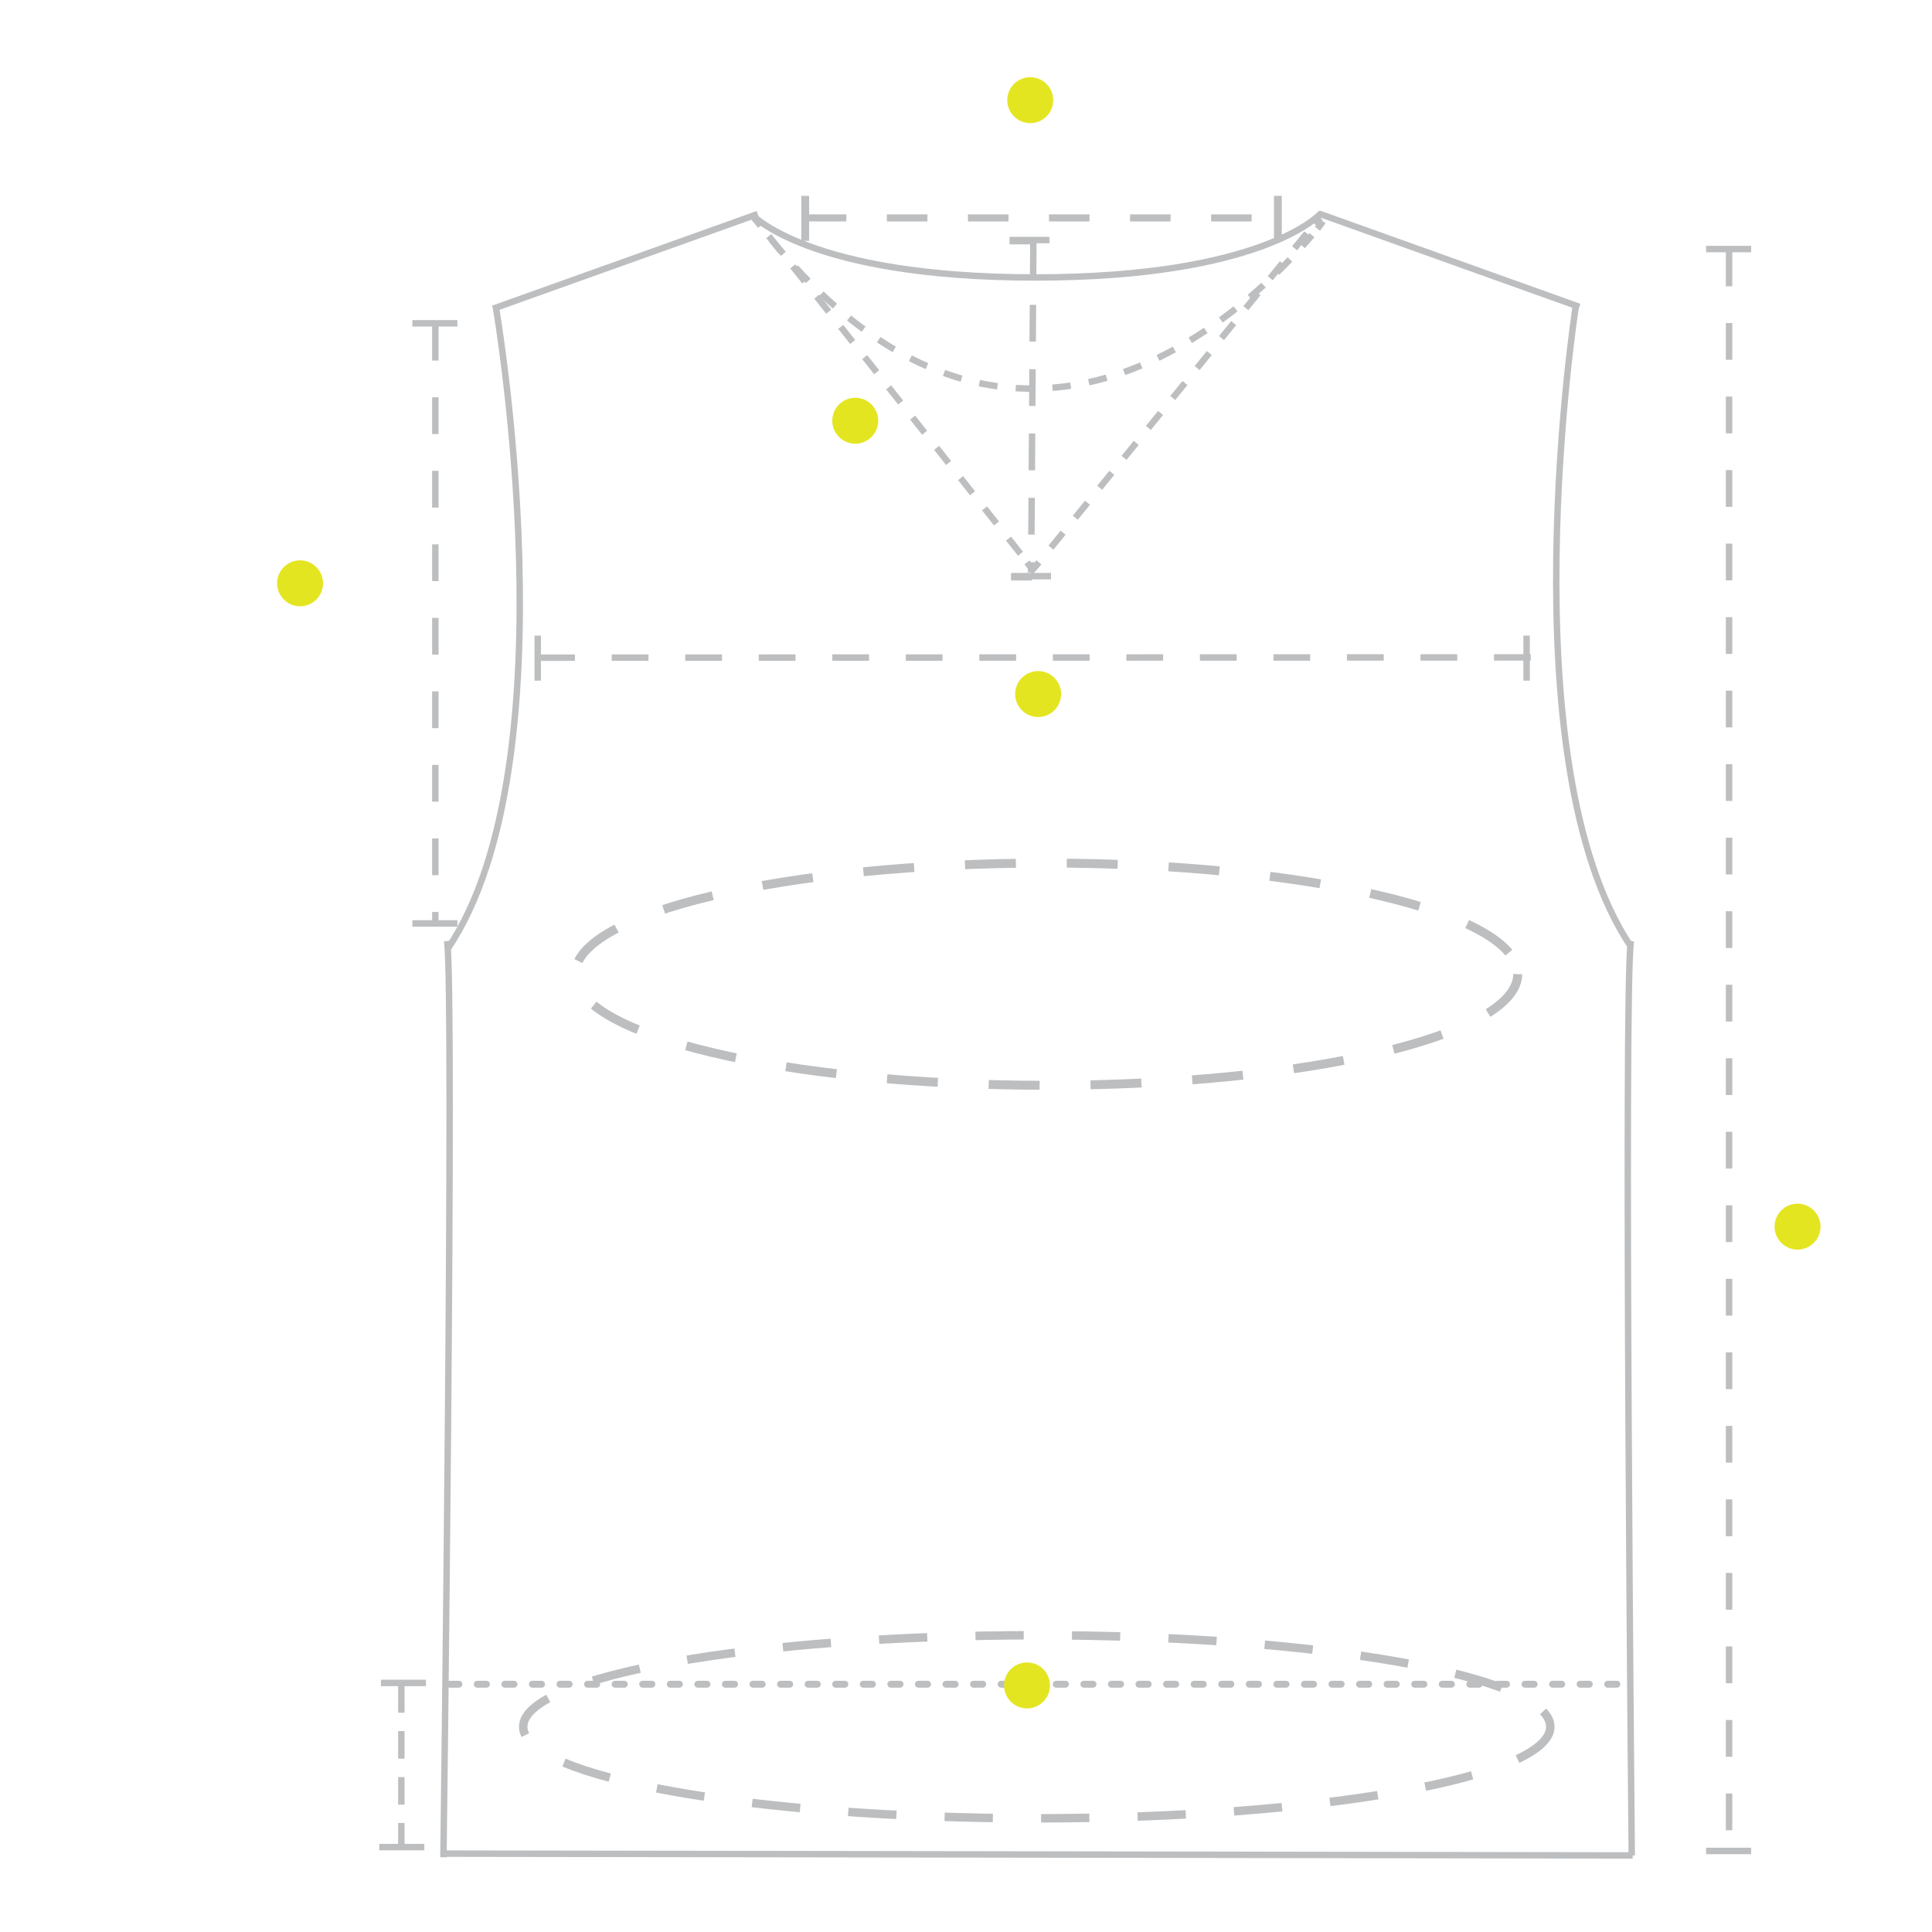
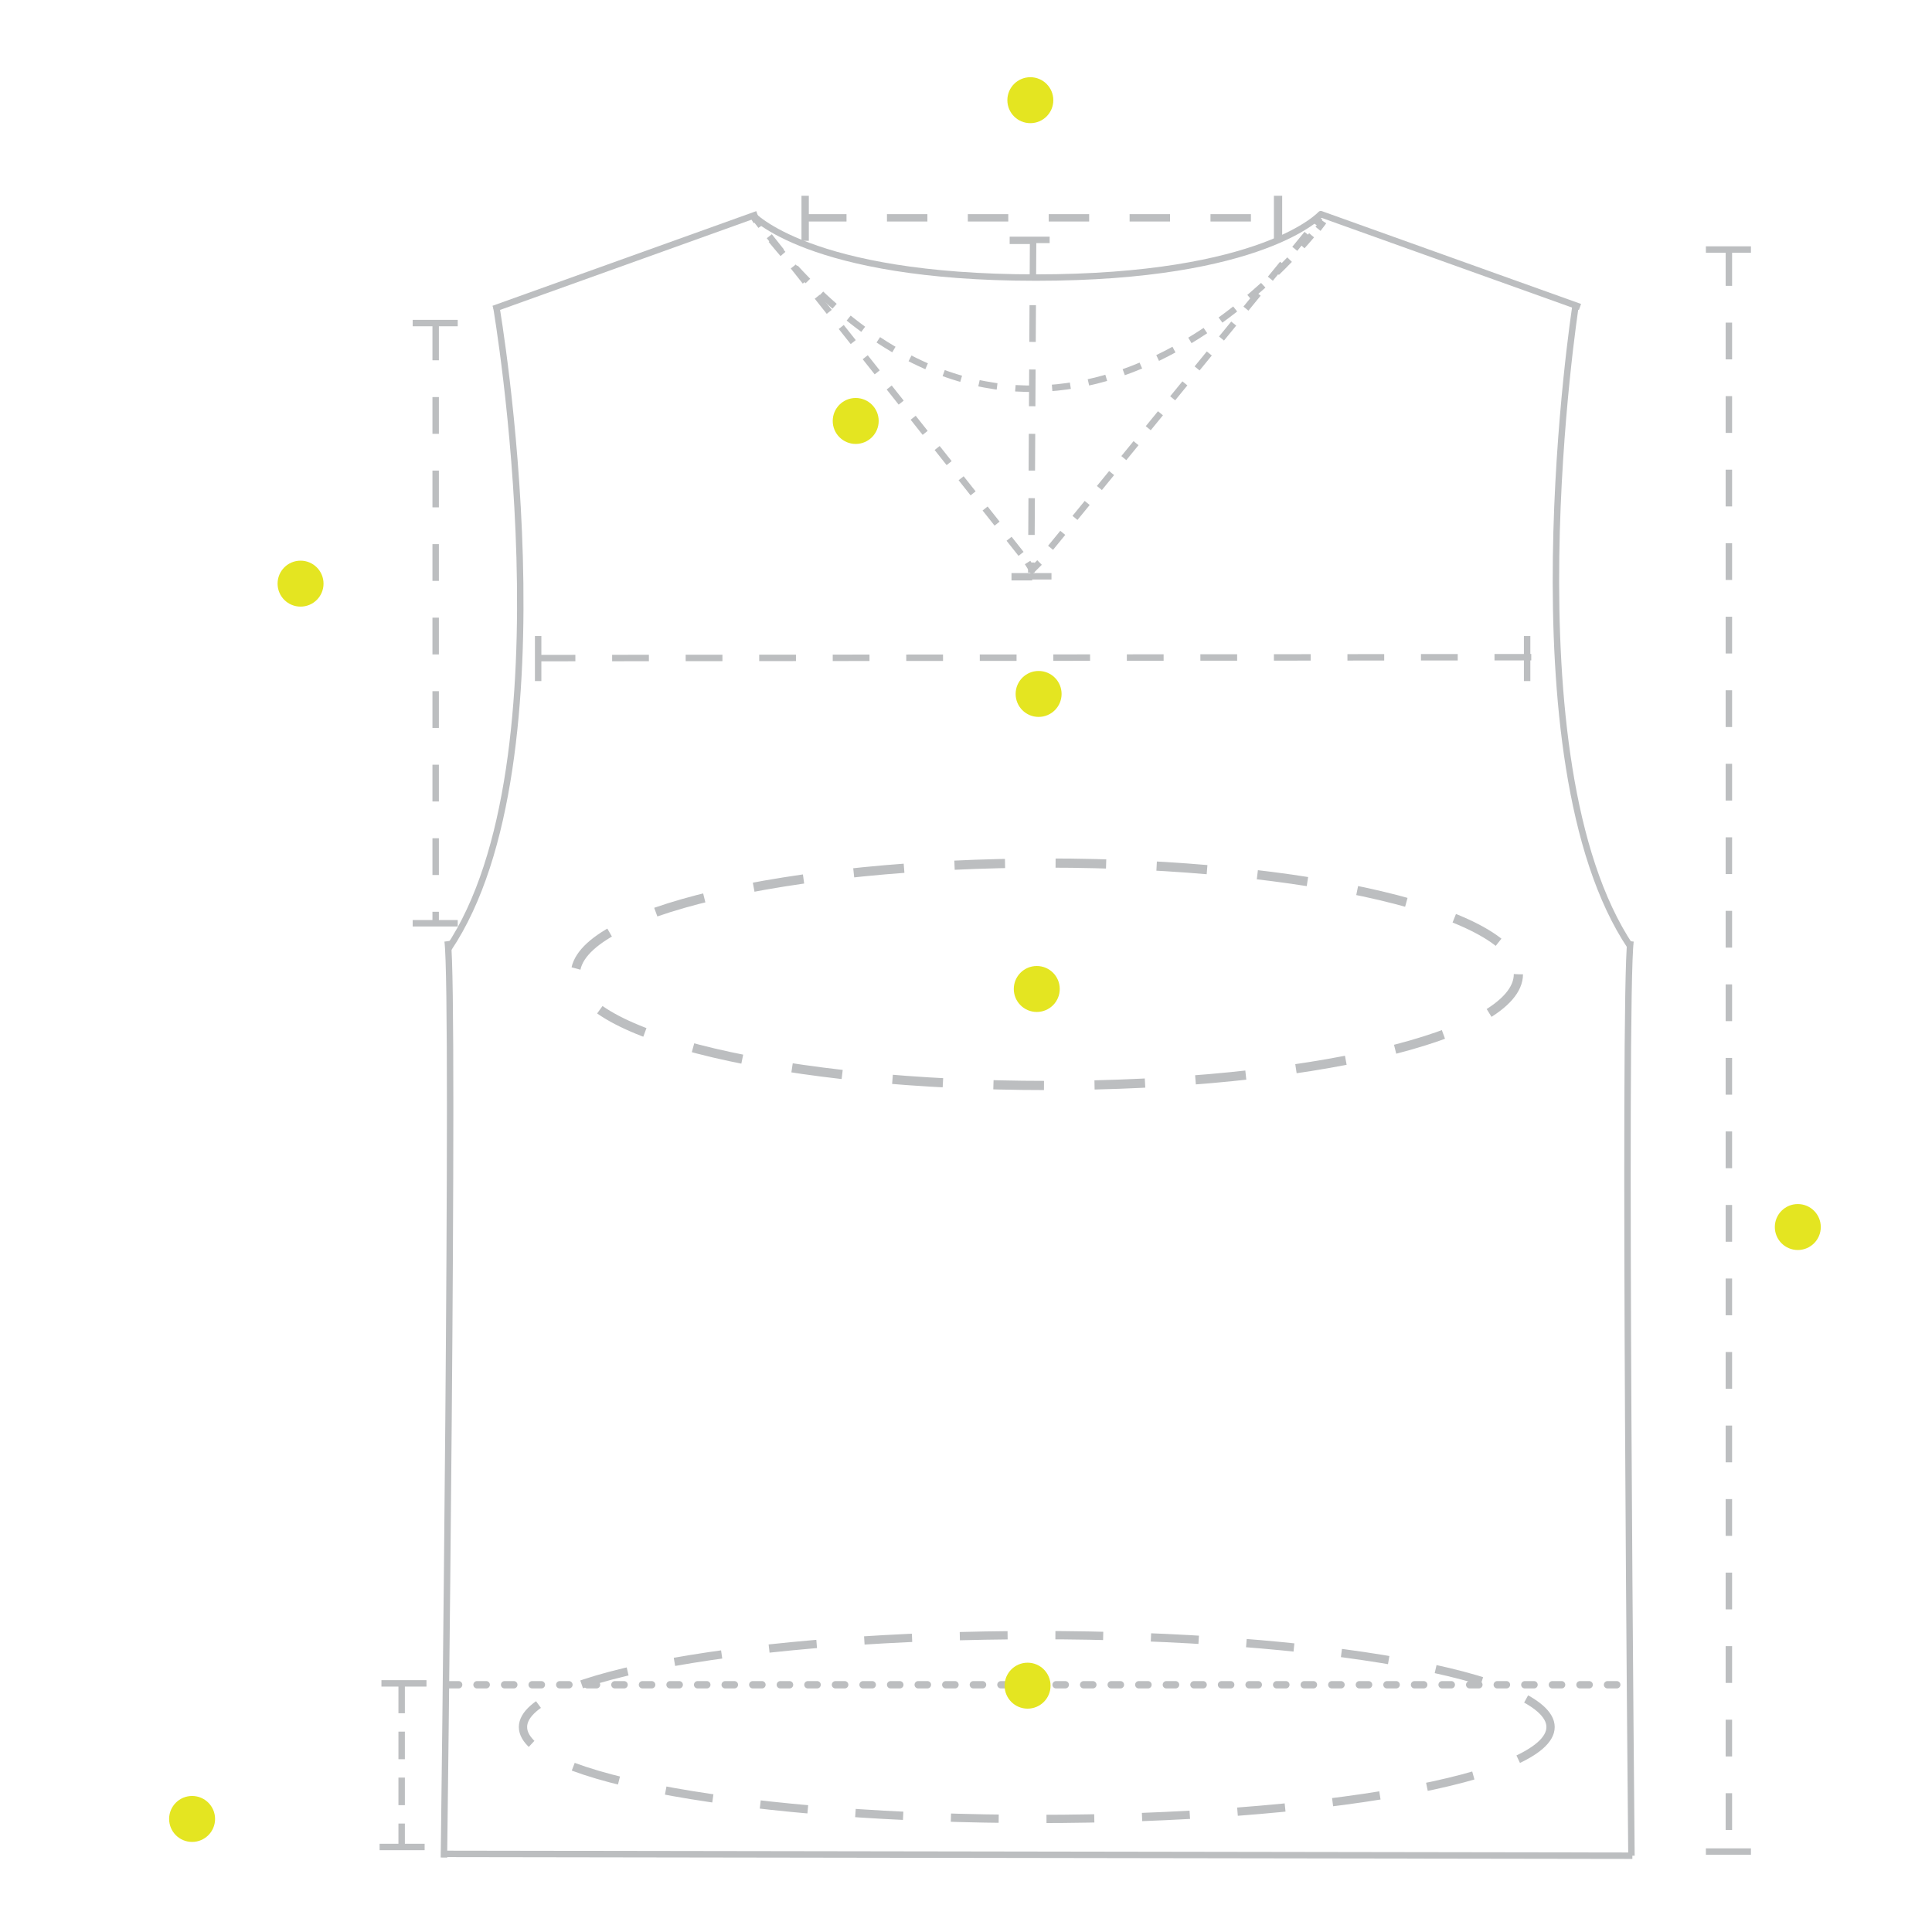
- <svg xmlns="http://www.w3.org/2000/svg" id="Layer_1" width="210.22" height="210.19" viewBox="0 0 210.22 210.19">
+ <svg xmlns="http://www.w3.org/2000/svg" id="Layer_1" width="210.2" height="210.2" version="1.1" viewBox="0 0 210.2 210.2">
+   <defs>
+     <style>
+       .st0 {
+         stroke-dasharray: 4 3;
+       }
+ 
+       .st0, .st1, .st2, .st3, .st4, .st5, .st6, .st7, .st8, .st9, .st10 {
+         fill: none;
+         stroke: #bcbec0;
+       }
+ 
+       .st0, .st1, .st3, .st4, .st5, .st6, .st7, .st8, .st9, .st10 {
+         stroke-miterlimit: 10;
+       }
+ 
+       .st0, .st2, .st3, .st4, .st5, .st7, .st8 {
+         stroke-width: .7px;
+       }
+ 
+       .st11 {
+         fill: #e4e521;
+       }
+ 
+       .st1 {
+         stroke-dasharray: 5.2 5.2;
+         stroke-width: .9px;
+       }
+ 
+       .st12 {
+         fill: #bcbec0;
+       }
+ 
+       .st2 {
+         stroke-linejoin: round;
+       }
+ 
+       .st3 {
+         stroke-dasharray: 2.1 2.1;
+       }
+ 
+       .st4 {
+         stroke-dasharray: 2 2;
+       }
+ 
+       .st6 {
+         stroke-dasharray: 4.4 4.4;
+         stroke-width: .8px;
+       }
+ 
+       .st7 {
+         stroke-dasharray: 3 2;
+       }
+ 
+       .st8 {
+         stroke-dasharray: 4 4;
+       }
+ 
+       .st9 {
+         stroke-dasharray: 5.5 5.5;
+         stroke-width: 1px;
+       }
+ 
+       .st10 {
+         stroke-dasharray: 1 2;
+         stroke-linecap: round;
+         stroke-width: .8px;
+       }
+     </style>
+   </defs>
  <g id="body">
-     <line x1="81.75" y1="23.29" x2="82.35" y2="24.09" fill="none" stroke="#bcbec0" stroke-miterlimit="10" stroke-width=".7" />
-     <line x1="83.65" y1="25.69" x2="111.15" y2="60.39" fill="none" stroke="#bcbec0" stroke-dasharray="2.1 2.1" stroke-miterlimit="10" stroke-width=".7" />
-     <polyline points="111.75 61.19 112.35 61.99 113.05 61.19" fill="none" stroke="#bcbec0" stroke-miterlimit="10" stroke-width=".7" />
-     <line x1="114.35" y1="59.59" x2="142.35" y2="25.19" fill="none" stroke="#bcbec0" stroke-dasharray="2.1 2.1" stroke-miterlimit="10" stroke-width=".7" />
-     <line x1="143.05" y1="24.39" x2="143.65" y2="23.69" fill="none" stroke="#bcbec0" stroke-miterlimit="10" stroke-width=".7" />
-     <path d="M82.15,23.79c.2.3.4.5.6.8" fill="none" stroke="#bcbec0" stroke-miterlimit="10" stroke-width=".7" />
-     <path d="M83.95,26.09c27,33,52.9,6.5,58.8-.5" fill="none" stroke="#bcbec0" stroke-dasharray="2 2" stroke-miterlimit="10" stroke-width=".7" />
-     <path d="M143.35,24.89c.4-.5.6-.8.6-.8" fill="none" stroke="#bcbec0" stroke-miterlimit="10" stroke-width=".7" />
-     <line x1="48.05" y1="201.69" x2="177.65" y2="201.89" fill="none" stroke="#bcbec0" stroke-linejoin="round" stroke-width=".7" />
-     <path d="M48.65,102.39c.8,5.9-.4,99.7-.4,99.7" fill="none" stroke="#bcbec0" stroke-linejoin="round" stroke-width=".7" />
-     <path d="M177.45,102.39c-.8,5.9.1,99.5.1,99.5" fill="none" stroke="#bcbec0" stroke-linejoin="round" stroke-width=".7" />
-     <path d="M171.45,33.39s-7.6,49.3,6,69.6" fill="none" stroke="#bcbec0" stroke-linejoin="round" stroke-width=".7" />
-     <path d="M81.75,23.29s6.1,6.9,30.9,6.9,31-6.9,31-6.9l28.2,10.1" fill="none" stroke="#bcbec0" stroke-linejoin="round" stroke-width=".7" />
-     <path d="M53.95,33.39s8.5,49.4-5.2,69.8" fill="none" stroke="#bcbec0" stroke-linejoin="round" stroke-width=".7" />
-     <line x1="82.45" y1="23.29" x2="53.65" y2="33.59" fill="none" stroke="#bcbec0" stroke-linejoin="round" stroke-width=".7" />
+     <line class="st5" x1="81.8" y1="23.3" x2="82.3" y2="24.1" />
+     <line class="st3" x1="83.7" y1="25.7" x2="111.2" y2="60.4" />
+     <polyline class="st5" points="111.8 61.2 112.3 62 113.1 61.2" />
+     <line class="st3" x1="114.3" y1="59.6" x2="142.4" y2="25.2" />
+     <line class="st5" x1="143.1" y1="24.4" x2="143.6" y2="23.7" />
+     <path class="st5" d="M82.2,23.8c.2.3.4.5.6.8" />
+     <path class="st4" d="M83.9,26.1c27,33,52.9,6.5,58.8-.5" />
+     <path class="st5" d="M143.4,24.9c.4-.5.6-.8.6-.8" />
+     <line class="st2" x1="48" y1="201.7" x2="177.6" y2="201.9" />
+     <path class="st2" d="M48.7,102.4c.8,5.9-.4,99.7-.4,99.7" />
+     <path class="st2" d="M177.4,102.4c-.8,5.9.1,99.5.1,99.5" />
+     <path class="st2" d="M171.4,33.4s-7.6,49.3,6,69.6" />
+     <path class="st2" d="M81.8,23.3s6.1,6.9,30.9,6.9,31-6.9,31-6.9l28.2,10.1" />
+     <path class="st2" d="M54,33.4s8.5,49.4-5.2,69.8" />
+     <line class="st2" x1="82.4" y1="23.3" x2="53.7" y2="33.6" />
  </g>
-   <line id="hem_indicator" x1="48.93" y1="183.26" x2="177.19" y2="183.26" fill="none" stroke="#bcbec0" stroke-dasharray="1 2" stroke-linecap="round" stroke-miterlimit="10" stroke-width=".75" />
+   <line id="hem_indicator" class="st10" x1="48.9" y1="183.3" x2="177.2" y2="183.3" />
  <g id="line_hem">
-     <line x1="43.67" y1="183.36" x2="43.67" y2="201.03" fill="none" stroke="#bcbec0" stroke-dasharray="3 2" stroke-miterlimit="10" stroke-width=".7" />
-     <rect x="41.45" y="182.77" width="4.9" height=".7" fill="#bcbec0" />
-     <rect x="41.27" y="200.63" width="4.9" height=".7" fill="#bcbec0" />
+     <line class="st7" x1="43.7" y1="183.4" x2="43.7" y2="201" />
+     <rect class="st12" x="41.5" y="182.8" width="4.9" height=".7" />
+     <rect class="st12" x="41.3" y="200.6" width="4.9" height=".7" />
  </g>
-   <circle id="target_hem" cx="20.85" cy="197.95" r="2.5" fill="none" />
-   <line x1="112.44" y1="26.17" x2="112.2" y2="62.3" fill="none" stroke="#bcbec0" stroke-dasharray="4 3" stroke-miterlimit="10" stroke-width=".7" />
-   <rect x="110.19" y="26.12" width="4.9" height=".12" fill="none" stroke="#bcbec0" stroke-dasharray="4 4" stroke-miterlimit="10" stroke-width=".7" />
-   <rect x="110.36" y="62.69" width="4.9" height=".12" fill="none" stroke="#bcbec0" stroke-dasharray="4 4" stroke-miterlimit="10" stroke-width=".7" />
-   <circle id="target_neck_depth" cx="93.06" cy="45.78" r="2.5" fill="#e4e521" />
+   <circle id="target_hem" class="st11" cx="20.9" cy="197.9" r="2.5" />
+   <line class="st0" x1="112.4" y1="26.2" x2="112.2" y2="62.3" />
+   <rect class="st8" x="110.2" y="26.1" width="4.9" height=".1" />
+   <rect class="st8" x="110.4" y="62.7" width="4.9" height=".1" />
+   <circle id="target_neck_depth" class="st11" cx="93.1" cy="45.8" r="2.5" />
  <g id="line-armhole_depth">
-     <line x1="47.37" y1="35.23" x2="47.37" y2="100.53" fill="none" stroke="#bcbec0" stroke-dasharray="4 4" stroke-miterlimit="10" stroke-width=".7" />
-     <rect x="44.87" y="34.83" width="4.9" height=".7" fill="#bcbec0" />
-     <rect x="44.87" y="100.13" width="4.9" height=".7" fill="#bcbec0" />
+     <line class="st8" x1="47.4" y1="35.2" x2="47.4" y2="100.5" />
+     <rect class="st12" x="44.9" y="34.8" width="4.9" height=".7" />
+     <rect class="st12" x="44.9" y="100.1" width="4.9" height=".7" />
  </g>
-   <circle id="target_armhole_depth" cx="32.65" cy="63.47" r="2.5" fill="#e4e521" />
-   <ellipse id="line_bust" cx="113.86" cy="106" rx="51.28" ry="12.09" fill="none" stroke="#bcbec0" stroke-dasharray="5.54 5.54" stroke-miterlimit="10" stroke-width=".97" />
-   <circle id="target_bust" cx="112.83" cy="107.57" r="2.5" fill="none" />
-   <ellipse id="line_hip" cx="112.81" cy="187.89" rx="55.88" ry="9.96" fill="none" stroke="#bcbec0" stroke-dasharray="5.25 5.25" stroke-miterlimit="10" stroke-width=".92" />
-   <circle id="target_hip" cx="111.75" cy="183.39" r="2.5" fill="#e4e521" />
+   <circle id="target_armhole_depth" class="st11" cx="32.7" cy="63.5" r="2.5" />
+   <ellipse id="line_bust" class="st9" cx="113.9" cy="106" rx="51.3" ry="12.1" />
+   <circle id="target_bust" class="st11" cx="112.8" cy="107.6" r="2.5" />
+   <ellipse id="line_hip" class="st1" cx="112.8" cy="187.9" rx="55.9" ry="10" />
+   <circle id="target_hip" class="st11" cx="111.8" cy="183.4" r="2.5" />
  <g id="line_chest">
-     <line x1="58.56" y1="71.56" x2="167.75" y2="71.53" fill="none" stroke="#bcbec0" stroke-dasharray="4 4" stroke-miterlimit="10" stroke-width=".7" />
-     <rect x="58.16" y="69.16" width=".7" height="4.9" fill="#bcbec0" />
-     <rect x="165.76" y="69.16" width=".7" height="4.9" fill="#bcbec0" />
+     <line class="st8" x1="58.6" y1="71.6" x2="167.8" y2="71.5" />
+     <rect class="st12" x="58.2" y="69.2" width=".7" height="4.9" />
+     <rect class="st12" x="165.8" y="69.2" width=".7" height="4.9" />
  </g>
-   <circle id="target_chest" cx="112.96" cy="75.52" r="2.5" fill="#e4e521" />
+   <circle id="target_chest" class="st11" cx="113" cy="75.5" r="2.5" />
  <g id="line_garment_length">
-     <line x1="188.14" y1="27.15" x2="188.14" y2="201.91" fill="none" stroke="#bcbec0" stroke-dasharray="4 4" stroke-miterlimit="10" stroke-width=".7" />
-     <rect x="185.64" y="26.75" width="4.9" height=".7" fill="#bcbec0" />
-     <rect x="185.64" y="201.05" width="4.9" height=".7" fill="#bcbec0" />
+     <line class="st8" x1="188.1" y1="27.1" x2="188.1" y2="201.9" />
+     <rect class="st12" x="185.6" y="26.8" width="4.9" height=".7" />
+     <rect class="st12" x="185.6" y="201.1" width="4.9" height=".7" />
  </g>
-   <circle id="target_garmemt_length" cx="195.59" cy="133.47" r="2.5" fill="#e4e521" />
+   <circle id="target_garmemt_length" class="st11" cx="195.6" cy="133.5" r="2.5" />
  <g id="line-neck-opening">
-     <line x1="87.68" y1="23.71" x2="139.1" y2="23.71" fill="none" stroke="#bcbec0" stroke-dasharray="4.41 4.41" stroke-miterlimit="10" stroke-width=".77" />
-     <rect x="87.19" y="21.31" width=".85" height="4.9" fill="#bcbec0" />
-     <rect x="138.62" y="21.31" width=".85" height="4.9" fill="#bcbec0" />
+     <line class="st6" x1="87.7" y1="23.7" x2="139.1" y2="23.7" />
+     <rect class="st12" x="87.2" y="21.3" width=".8" height="4.9" />
+     <rect class="st12" x="138.6" y="21.3" width=".9" height="4.9" />
  </g>
-   <circle id="target_neck_opening" cx="112.1" cy="10.9" r="2.5" fill="#e4e521" />
+   <circle id="target_neck_opening" class="st11" cx="112.1" cy="10.9" r="2.5" />
</svg>
